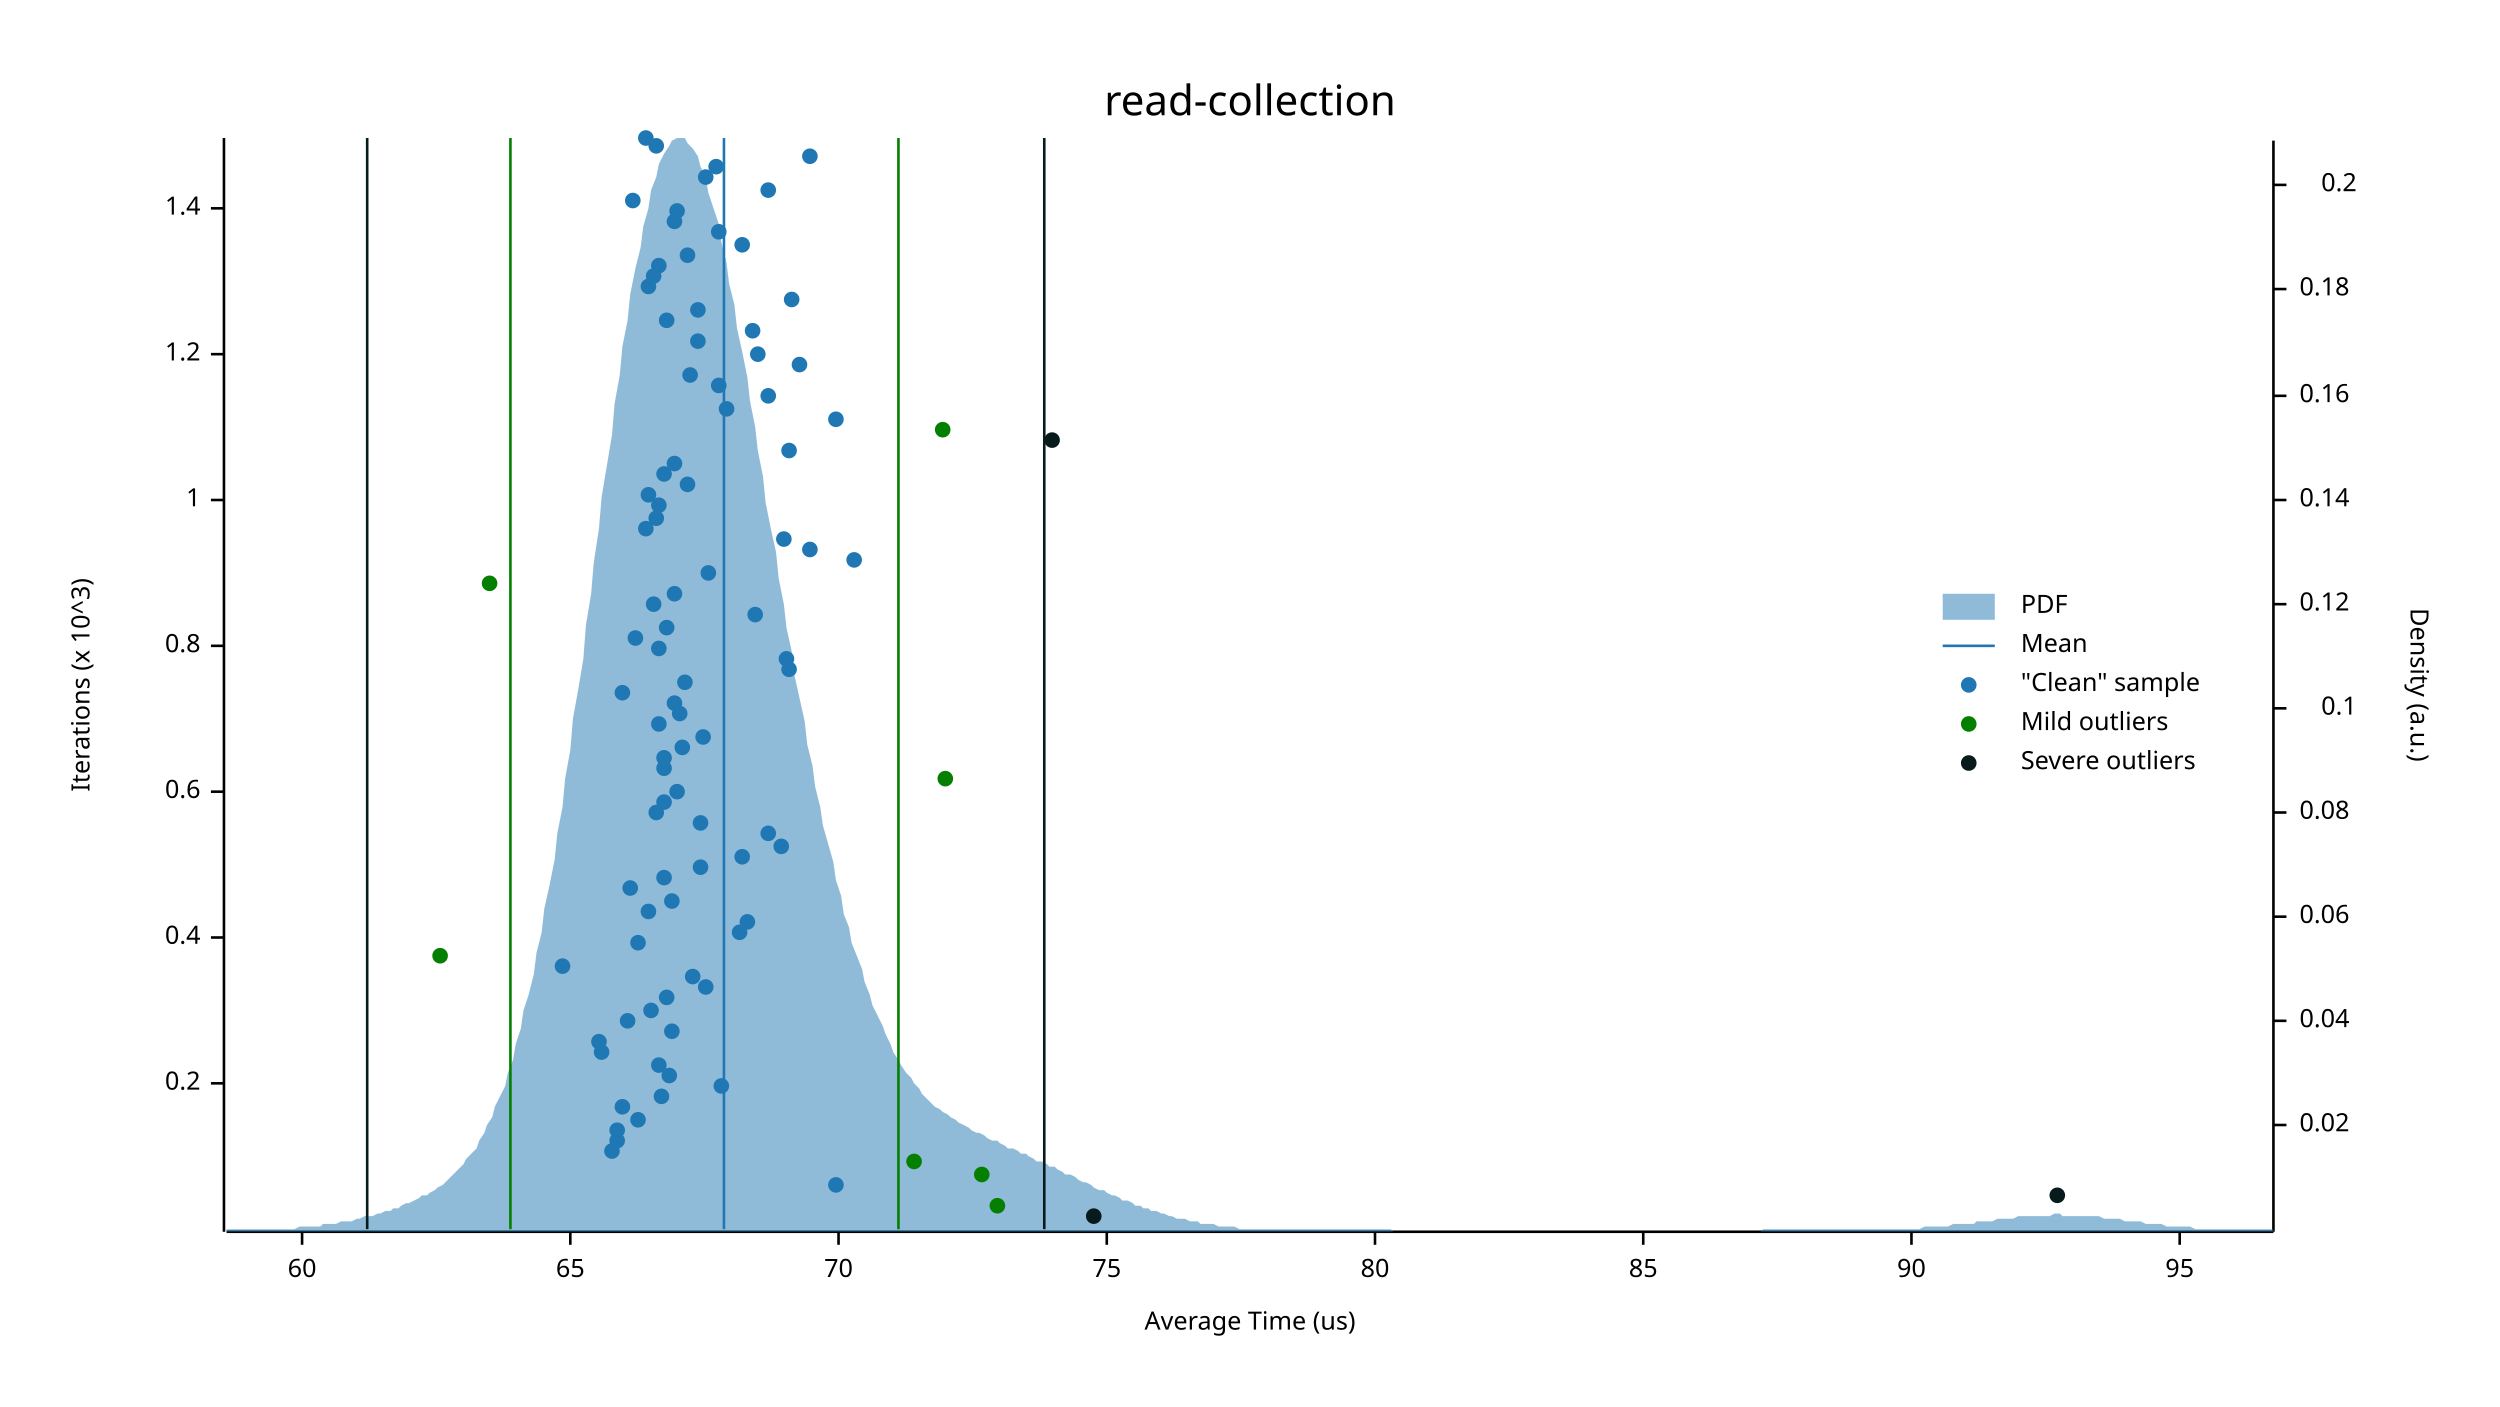
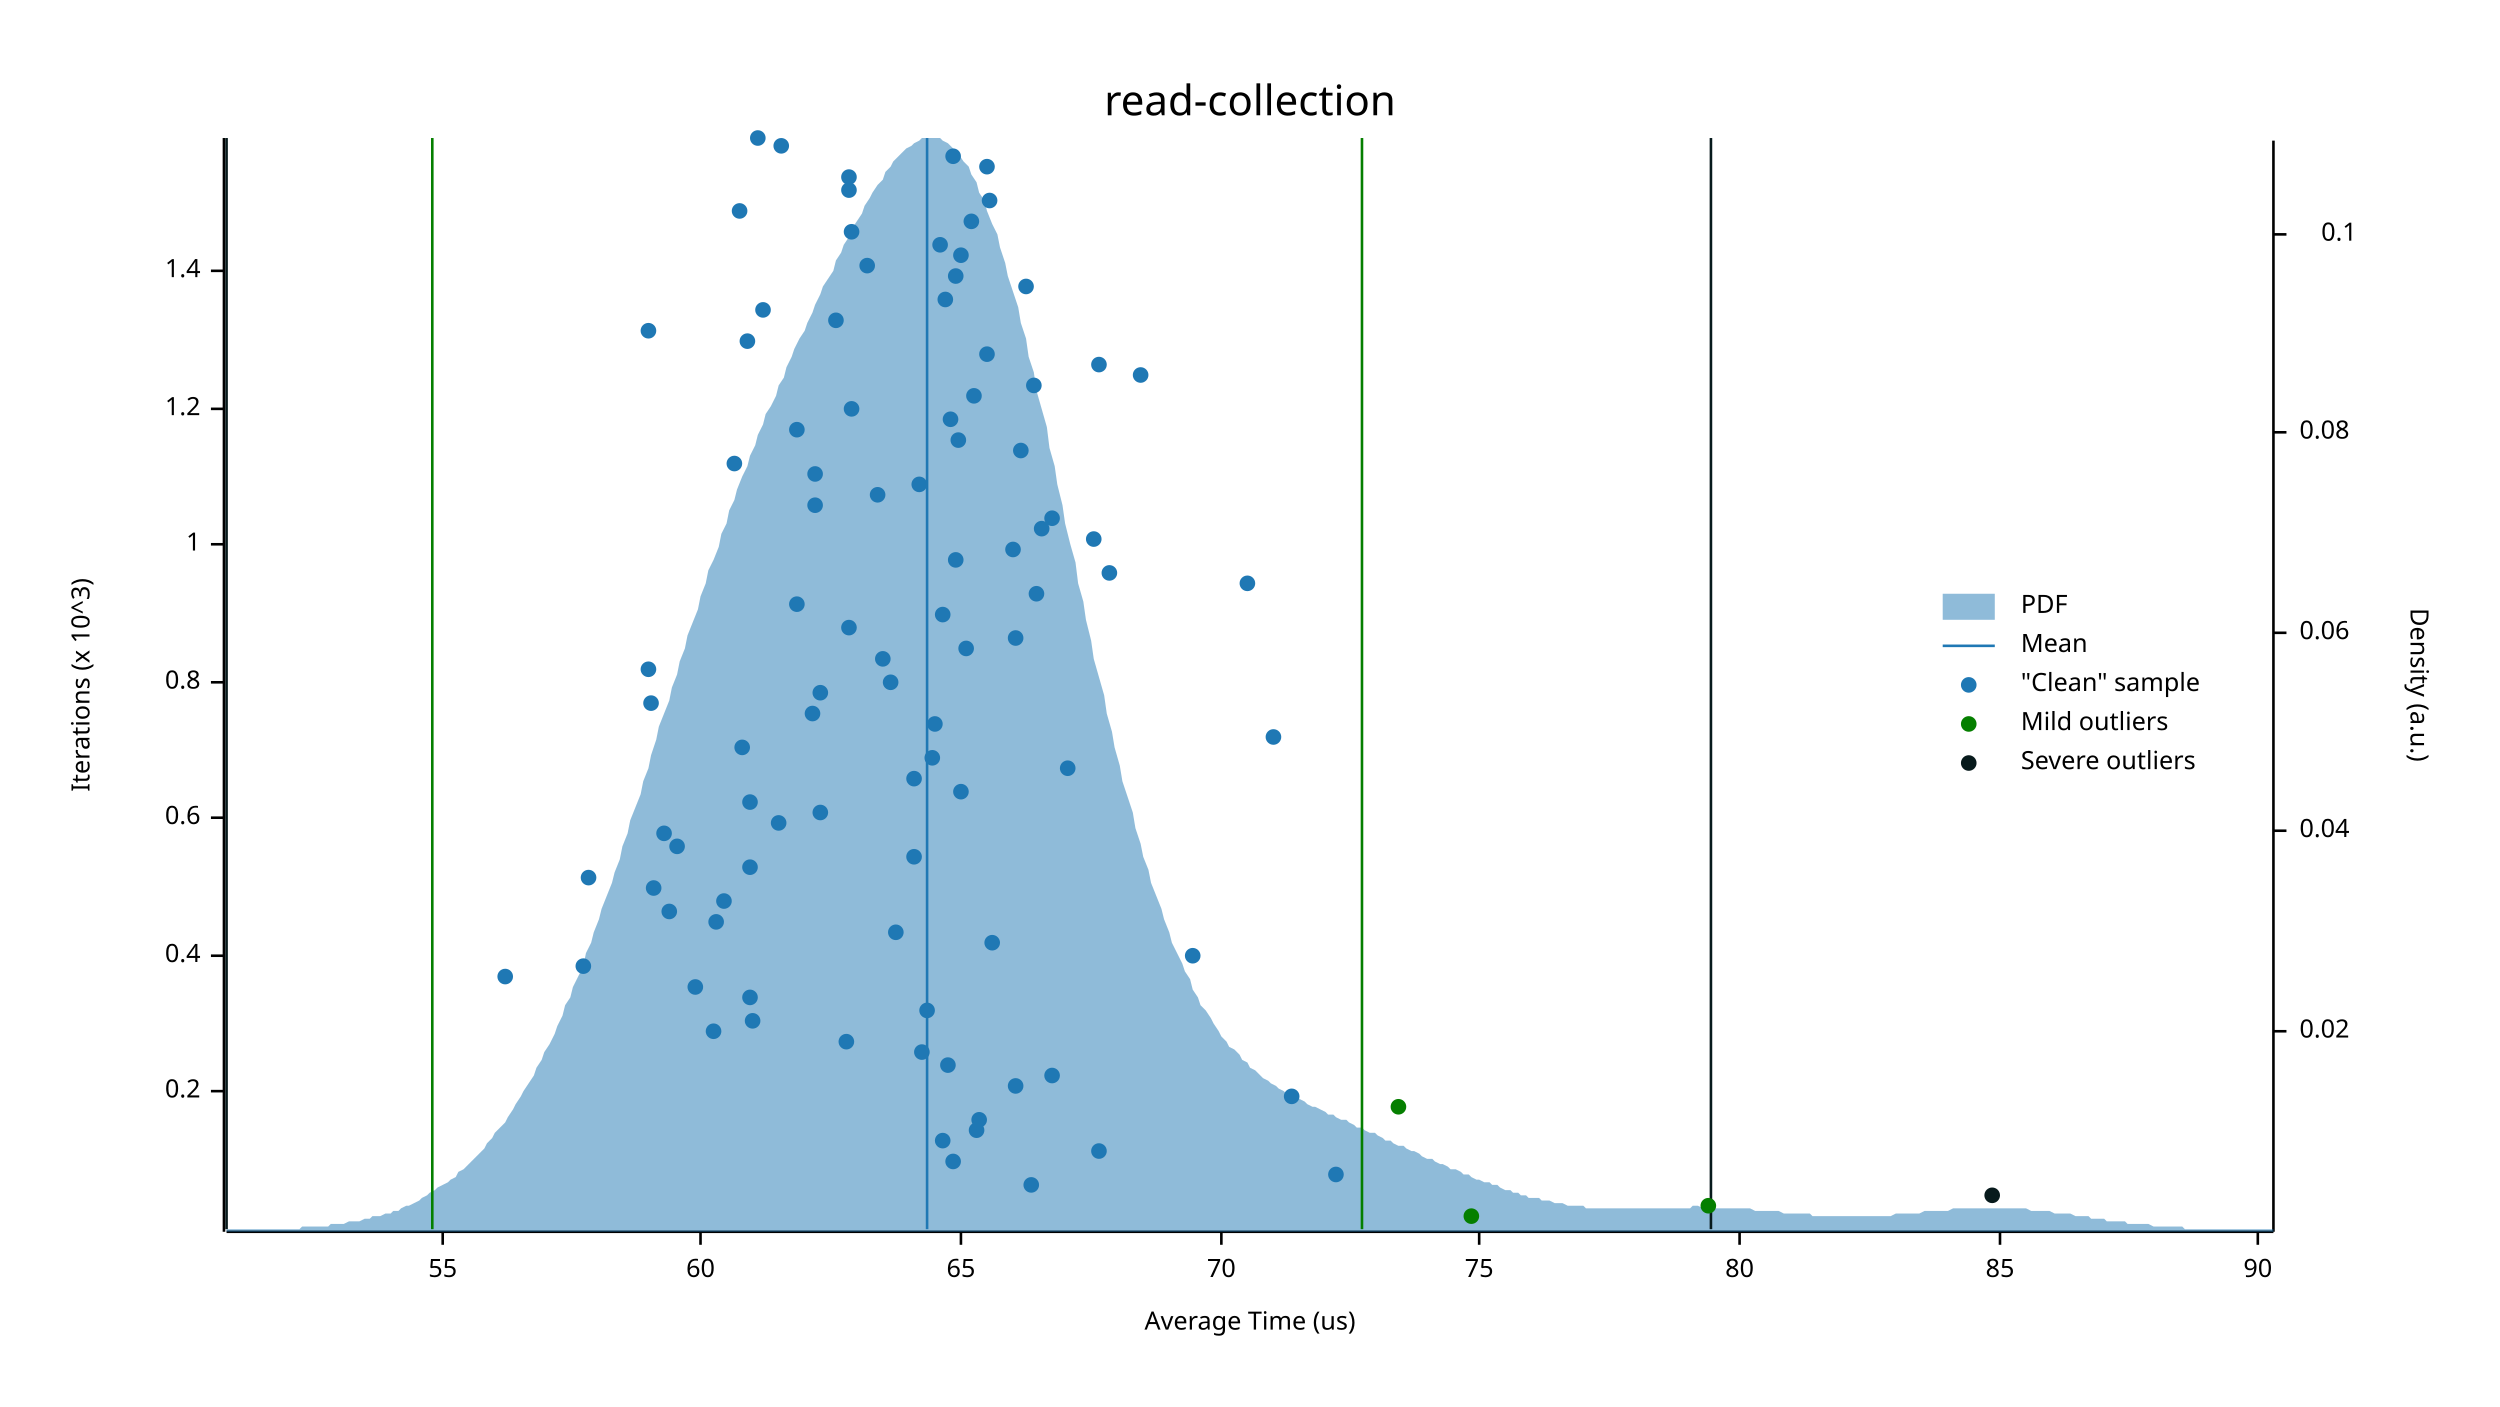
<svg xmlns="http://www.w3.org/2000/svg" width="960" height="540" viewBox="0 0 960 540">
  <text x="480" y="32" dy="0.76em" text-anchor="middle" font-family="sans-serif" font-size="16.129" opacity="1" fill="#000000">
read-collection
</text>
  <text x="27" y="263" dy="0.76em" text-anchor="middle" font-family="sans-serif" font-size="9.677" opacity="1" fill="#000000" transform="rotate(270, 27, 263)">
Iterations (x 10^3)
</text>
  <text x="480" y="513" dy="-0.5ex" text-anchor="middle" font-family="sans-serif" font-size="9.677" opacity="1" fill="#000000">
Average Time (us)
</text>
  <polyline fill="none" opacity="1" stroke="#000000" stroke-width="1" points="86,53 86,473 " />
-   <text x="77" y="416" dy="0.5ex" text-anchor="end" font-family="sans-serif" font-size="9.677" opacity="1" fill="#000000">
+   <text x="77" y="419" dy="0.5ex" text-anchor="end" font-family="sans-serif" font-size="9.677" opacity="1" fill="#000000">
0.2
</text>
-   <polyline fill="none" opacity="1" stroke="#000000" stroke-width="1" points="81,416 86,416 " />
-   <text x="77" y="360" dy="0.5ex" text-anchor="end" font-family="sans-serif" font-size="9.677" opacity="1" fill="#000000">
+   <polyline fill="none" opacity="1" stroke="#000000" stroke-width="1" points="81,419 86,419 " />
+   <text x="77" y="367" dy="0.5ex" text-anchor="end" font-family="sans-serif" font-size="9.677" opacity="1" fill="#000000">
0.4
</text>
-   <polyline fill="none" opacity="1" stroke="#000000" stroke-width="1" points="81,360 86,360 " />
-   <text x="77" y="304" dy="0.5ex" text-anchor="end" font-family="sans-serif" font-size="9.677" opacity="1" fill="#000000">
+   <polyline fill="none" opacity="1" stroke="#000000" stroke-width="1" points="81,367 86,367 " />
+   <text x="77" y="314" dy="0.5ex" text-anchor="end" font-family="sans-serif" font-size="9.677" opacity="1" fill="#000000">
0.6
</text>
-   <polyline fill="none" opacity="1" stroke="#000000" stroke-width="1" points="81,304 86,304 " />
-   <text x="77" y="248" dy="0.5ex" text-anchor="end" font-family="sans-serif" font-size="9.677" opacity="1" fill="#000000">
+   <polyline fill="none" opacity="1" stroke="#000000" stroke-width="1" points="81,314 86,314 " />
+   <text x="77" y="262" dy="0.5ex" text-anchor="end" font-family="sans-serif" font-size="9.677" opacity="1" fill="#000000">
0.8
</text>
-   <polyline fill="none" opacity="1" stroke="#000000" stroke-width="1" points="81,248 86,248 " />
-   <text x="77" y="192" dy="0.5ex" text-anchor="end" font-family="sans-serif" font-size="9.677" opacity="1" fill="#000000">
+   <polyline fill="none" opacity="1" stroke="#000000" stroke-width="1" points="81,262 86,262 " />
+   <text x="77" y="209" dy="0.5ex" text-anchor="end" font-family="sans-serif" font-size="9.677" opacity="1" fill="#000000">
1
</text>
-   <polyline fill="none" opacity="1" stroke="#000000" stroke-width="1" points="81,192 86,192 " />
-   <text x="77" y="136" dy="0.5ex" text-anchor="end" font-family="sans-serif" font-size="9.677" opacity="1" fill="#000000">
+   <polyline fill="none" opacity="1" stroke="#000000" stroke-width="1" points="81,209 86,209 " />
+   <text x="77" y="157" dy="0.5ex" text-anchor="end" font-family="sans-serif" font-size="9.677" opacity="1" fill="#000000">
1.2
</text>
-   <polyline fill="none" opacity="1" stroke="#000000" stroke-width="1" points="81,136 86,136 " />
-   <text x="77" y="80" dy="0.5ex" text-anchor="end" font-family="sans-serif" font-size="9.677" opacity="1" fill="#000000">
+   <polyline fill="none" opacity="1" stroke="#000000" stroke-width="1" points="81,157 86,157 " />
+   <text x="77" y="104" dy="0.5ex" text-anchor="end" font-family="sans-serif" font-size="9.677" opacity="1" fill="#000000">
1.4
</text>
-   <polyline fill="none" opacity="1" stroke="#000000" stroke-width="1" points="81,80 86,80 " />
+   <polyline fill="none" opacity="1" stroke="#000000" stroke-width="1" points="81,104 86,104 " />
  <polyline fill="none" opacity="1" stroke="#000000" stroke-width="1" points="87,473 873,473 " />
-   <text x="116" y="483" dy="0.76em" text-anchor="middle" font-family="sans-serif" font-size="9.677" opacity="1" fill="#000000">
+   <text x="170" y="483" dy="0.76em" text-anchor="middle" font-family="sans-serif" font-size="9.677" opacity="1" fill="#000000">
+ 55
+ </text>
+   <polyline fill="none" opacity="1" stroke="#000000" stroke-width="1" points="170,473 170,478 " />
+   <text x="269" y="483" dy="0.76em" text-anchor="middle" font-family="sans-serif" font-size="9.677" opacity="1" fill="#000000">
60
</text>
-   <polyline fill="none" opacity="1" stroke="#000000" stroke-width="1" points="116,473 116,478 " />
-   <text x="219" y="483" dy="0.76em" text-anchor="middle" font-family="sans-serif" font-size="9.677" opacity="1" fill="#000000">
+   <polyline fill="none" opacity="1" stroke="#000000" stroke-width="1" points="269,473 269,478 " />
+   <text x="369" y="483" dy="0.76em" text-anchor="middle" font-family="sans-serif" font-size="9.677" opacity="1" fill="#000000">
65
</text>
-   <polyline fill="none" opacity="1" stroke="#000000" stroke-width="1" points="219,473 219,478 " />
-   <text x="322" y="483" dy="0.76em" text-anchor="middle" font-family="sans-serif" font-size="9.677" opacity="1" fill="#000000">
+   <polyline fill="none" opacity="1" stroke="#000000" stroke-width="1" points="369,473 369,478 " />
+   <text x="469" y="483" dy="0.76em" text-anchor="middle" font-family="sans-serif" font-size="9.677" opacity="1" fill="#000000">
70
</text>
-   <polyline fill="none" opacity="1" stroke="#000000" stroke-width="1" points="322,473 322,478 " />
-   <text x="425" y="483" dy="0.76em" text-anchor="middle" font-family="sans-serif" font-size="9.677" opacity="1" fill="#000000">
+   <polyline fill="none" opacity="1" stroke="#000000" stroke-width="1" points="469,473 469,478 " />
+   <text x="568" y="483" dy="0.76em" text-anchor="middle" font-family="sans-serif" font-size="9.677" opacity="1" fill="#000000">
75
</text>
-   <polyline fill="none" opacity="1" stroke="#000000" stroke-width="1" points="425,473 425,478 " />
-   <text x="528" y="483" dy="0.76em" text-anchor="middle" font-family="sans-serif" font-size="9.677" opacity="1" fill="#000000">
+   <polyline fill="none" opacity="1" stroke="#000000" stroke-width="1" points="568,473 568,478 " />
+   <text x="668" y="483" dy="0.76em" text-anchor="middle" font-family="sans-serif" font-size="9.677" opacity="1" fill="#000000">
80
</text>
-   <polyline fill="none" opacity="1" stroke="#000000" stroke-width="1" points="528,473 528,478 " />
-   <text x="631" y="483" dy="0.76em" text-anchor="middle" font-family="sans-serif" font-size="9.677" opacity="1" fill="#000000">
+   <polyline fill="none" opacity="1" stroke="#000000" stroke-width="1" points="668,473 668,478 " />
+   <text x="768" y="483" dy="0.76em" text-anchor="middle" font-family="sans-serif" font-size="9.677" opacity="1" fill="#000000">
85
</text>
-   <polyline fill="none" opacity="1" stroke="#000000" stroke-width="1" points="631,473 631,478 " />
-   <text x="734" y="483" dy="0.76em" text-anchor="middle" font-family="sans-serif" font-size="9.677" opacity="1" fill="#000000">
+   <polyline fill="none" opacity="1" stroke="#000000" stroke-width="1" points="768,473 768,478 " />
+   <text x="867" y="483" dy="0.76em" text-anchor="middle" font-family="sans-serif" font-size="9.677" opacity="1" fill="#000000">
90
</text>
-   <polyline fill="none" opacity="1" stroke="#000000" stroke-width="1" points="734,473 734,478 " />
-   <text x="837" y="483" dy="0.76em" text-anchor="middle" font-family="sans-serif" font-size="9.677" opacity="1" fill="#000000">
- 95
- </text>
-   <polyline fill="none" opacity="1" stroke="#000000" stroke-width="1" points="837,473 837,478 " />
+   <polyline fill="none" opacity="1" stroke="#000000" stroke-width="1" points="867,473 867,478 " />
  <text x="933" y="263" dy="0.76em" text-anchor="middle" font-family="sans-serif" font-size="9.677" opacity="1" fill="#000000" transform="rotate(90, 933, 263)">
Density (a.u.)
</text>
  <polyline fill="none" opacity="1" stroke="#000000" stroke-width="1" points="873,54 873,473 " />
-   <text x="883" y="432" dy="0.5ex" text-anchor="start" font-family="sans-serif" font-size="9.677" opacity="1" fill="#000000">
+   <text x="883" y="396" dy="0.5ex" text-anchor="start" font-family="sans-serif" font-size="9.677" opacity="1" fill="#000000">
0.02
</text>
-   <polyline fill="none" opacity="1" stroke="#000000" stroke-width="1" points="873,432 878,432 " />
-   <text x="883" y="392" dy="0.5ex" text-anchor="start" font-family="sans-serif" font-size="9.677" opacity="1" fill="#000000">
+   <polyline fill="none" opacity="1" stroke="#000000" stroke-width="1" points="873,396 878,396 " />
+   <text x="883" y="319" dy="0.5ex" text-anchor="start" font-family="sans-serif" font-size="9.677" opacity="1" fill="#000000">
0.04
</text>
-   <polyline fill="none" opacity="1" stroke="#000000" stroke-width="1" points="873,392 878,392 " />
-   <text x="883" y="352" dy="0.5ex" text-anchor="start" font-family="sans-serif" font-size="9.677" opacity="1" fill="#000000">
+   <polyline fill="none" opacity="1" stroke="#000000" stroke-width="1" points="873,319 878,319 " />
+   <text x="883" y="243" dy="0.5ex" text-anchor="start" font-family="sans-serif" font-size="9.677" opacity="1" fill="#000000">
0.06
</text>
-   <polyline fill="none" opacity="1" stroke="#000000" stroke-width="1" points="873,352 878,352 " />
-   <text x="883" y="312" dy="0.5ex" text-anchor="start" font-family="sans-serif" font-size="9.677" opacity="1" fill="#000000">
+   <polyline fill="none" opacity="1" stroke="#000000" stroke-width="1" points="873,243 878,243 " />
+   <text x="883" y="166" dy="0.5ex" text-anchor="start" font-family="sans-serif" font-size="9.677" opacity="1" fill="#000000">
0.08
</text>
-   <polyline fill="none" opacity="1" stroke="#000000" stroke-width="1" points="873,312 878,312 " />
-   <text x="905" y="272" dy="0.5ex" text-anchor="end" font-family="sans-serif" font-size="9.677" opacity="1" fill="#000000">
+   <polyline fill="none" opacity="1" stroke="#000000" stroke-width="1" points="873,166 878,166 " />
+   <text x="905" y="90" dy="0.5ex" text-anchor="end" font-family="sans-serif" font-size="9.677" opacity="1" fill="#000000">
0.1
</text>
-   <polyline fill="none" opacity="1" stroke="#000000" stroke-width="1" points="873,272 878,272 " />
-   <text x="883" y="232" dy="0.5ex" text-anchor="start" font-family="sans-serif" font-size="9.677" opacity="1" fill="#000000">
- 0.12
- </text>
-   <polyline fill="none" opacity="1" stroke="#000000" stroke-width="1" points="873,232 878,232 " />
-   <text x="883" y="192" dy="0.5ex" text-anchor="start" font-family="sans-serif" font-size="9.677" opacity="1" fill="#000000">
- 0.14
- </text>
-   <polyline fill="none" opacity="1" stroke="#000000" stroke-width="1" points="873,192 878,192 " />
-   <text x="883" y="152" dy="0.5ex" text-anchor="start" font-family="sans-serif" font-size="9.677" opacity="1" fill="#000000">
- 0.16
- </text>
-   <polyline fill="none" opacity="1" stroke="#000000" stroke-width="1" points="873,152 878,152 " />
-   <text x="883" y="111" dy="0.5ex" text-anchor="start" font-family="sans-serif" font-size="9.677" opacity="1" fill="#000000">
- 0.18
- </text>
-   <polyline fill="none" opacity="1" stroke="#000000" stroke-width="1" points="873,111 878,111 " />
-   <text x="905" y="71" dy="0.5ex" text-anchor="end" font-family="sans-serif" font-size="9.677" opacity="1" fill="#000000">
- 0.2
- </text>
-   <polyline fill="none" opacity="1" stroke="#000000" stroke-width="1" points="873,71 878,71 " />
-   <polygon opacity="0.5" fill="#1F78B4" points="87,472 88,472 90,472 91,472 93,472 94,472 96,472 98,472 99,472 101,472 102,472 104,472 105,472 107,472 109,472 110,472 112,472 113,472 115,471 116,471 118,471 120,471 121,471 123,471 124,470 126,470 127,470 129,470 131,469 132,469 134,469 135,469 137,468 138,468 140,467 142,467 143,467 145,466 146,466 148,465 150,465 151,464 153,464 154,463 156,462 157,462 159,461 161,460 162,459 164,459 165,458 167,457 168,456 170,455 172,453 173,452 175,450 176,449 178,447 179,445 181,443 183,441 184,438 186,435 187,432 189,429 190,425 192,421 194,417 195,412 197,407 198,401 200,395 201,388 203,382 205,374 206,366 208,358 209,349 211,340 213,330 214,320 216,310 217,299 219,288 220,276 222,265 224,253 225,240 227,228 228,216 230,203 231,191 233,179 235,167 236,155 238,144 239,133 241,123 242,113 244,103 246,95 247,87 249,80 250,73 252,68 253,63 255,59 257,56 258,54 260,53 261,53 263,53 264,55 266,57 268,60 269,64 271,68 272,74 274,80 276,86 277,93 279,101 280,109 282,117 283,126 285,135 287,145 288,154 290,164 291,173 293,183 294,193 296,203 298,212 299,222 301,232 302,241 304,250 305,259 307,268 309,277 310,286 312,294 313,302 315,310 316,317 318,324 320,331 321,338 323,344 324,351 326,356 327,362 329,367 331,372 332,377 334,382 335,386 337,390 339,394 340,397 342,401 343,404 345,407 346,409 348,412 350,414 351,416 353,418 354,420 356,422 357,423 359,425 361,426 362,427 364,428 365,429 367,430 368,431 370,432 372,433 373,434 375,435 376,435 378,436 379,437 381,438 383,438 384,439 386,440 387,441 389,441 391,442 392,443 394,443 395,444 397,445 398,446 400,446 402,447 403,448 405,448 406,449 408,450 409,451 411,451 413,452 414,453 416,454 417,454 419,455 420,456 422,457 424,457 425,458 427,459 428,459 430,460 431,461 433,461 435,462 436,463 438,463 439,464 441,464 442,465 444,465 446,466 447,466 449,467 450,467 452,468 454,468 455,468 457,469 458,469 460,469 461,470 463,470 465,470 466,470 468,471 469,471 471,471 472,471 474,471 476,472 477,472 479,472 480,472 482,472 483,472 485,472 487,472 488,472 490,472 491,472 493,472 494,472 496,472 498,472 499,472 501,472 502,472 504,472 505,472 507,472 509,472 510,472 512,472 513,472 515,472 517,472 518,472 520,472 521,472 523,472 524,472 526,472 528,472 529,472 531,472 532,472 534,472 535,473 537,473 539,473 540,473 542,473 543,473 545,473 546,473 548,473 550,473 551,473 553,473 554,473 556,473 557,473 559,473 561,473 562,473 564,473 565,473 567,473 568,473 570,473 572,473 573,473 575,473 576,473 578,473 580,473 581,473 583,473 584,473 586,473 587,473 589,473 591,473 592,473 594,473 595,473 597,473 598,473 600,473 602,473 603,473 605,473 606,473 608,473 609,473 611,473 613,473 614,473 616,473 617,473 619,473 620,473 622,473 624,473 625,473 627,473 628,473 630,473 632,473 633,473 635,473 636,473 638,473 639,473 641,473 643,473 644,473 646,473 647,473 649,473 650,473 652,473 654,473 655,473 657,473 658,473 660,473 661,473 663,473 665,473 666,473 668,473 669,473 671,473 672,473 674,473 676,473 677,472 679,472 680,472 682,472 683,472 685,472 687,472 688,472 690,472 691,472 693,472 695,472 696,472 698,472 699,472 701,472 702,472 704,472 706,472 707,472 709,472 710,472 712,472 713,472 715,472 717,472 718,472 720,472 721,472 723,472 724,472 726,472 728,472 729,472 731,472 732,472 734,472 735,472 737,472 739,471 740,471 742,471 743,471 745,471 746,471 748,471 750,470 751,470 753,470 754,470 756,470 758,470 759,469 761,469 762,469 764,469 765,469 767,468 769,468 770,468 772,468 773,468 775,467 776,467 778,467 780,467 781,467 783,467 784,467 786,467 787,467 789,466 791,466 792,467 794,467 795,467 797,467 798,467 800,467 802,467 803,467 805,467 806,467 808,468 809,468 811,468 813,468 814,468 816,469 817,469 819,469 821,469 822,469 824,470 825,470 827,470 828,470 830,470 832,471 833,471 835,471 836,471 838,471 839,471 841,471 843,472 844,472 846,472 847,472 849,472 850,472 852,472 854,472 855,472 857,472 858,472 860,472 861,472 863,472 865,472 866,472 868,472 869,472 871,472 873,472 873,473 87,473 " />
-   <polyline fill="none" opacity="1" stroke="#1F78B4" stroke-width="1" points="278,472 278,53 " />
-   <polyline fill="none" opacity="1" stroke="#057F00" stroke-width="1" points="196,472 196,53 " />
-   <polyline fill="none" opacity="1" stroke="#057F00" stroke-width="1" points="345,472 345,53 " />
-   <polyline fill="none" opacity="1" stroke="#071A1C" stroke-width="1" points="141,472 141,53 " />
-   <polyline fill="none" opacity="1" stroke="#071A1C" stroke-width="1" points="401,472 401,53 " />
-   <circle cx="321" cy="455" r="3" opacity="1" fill="#1F78B4" stroke="none" stroke-width="1" />
-   <circle cx="235" cy="442" r="3" opacity="1" fill="#1F78B4" stroke="none" stroke-width="1" />
-   <circle cx="237" cy="438" r="3" opacity="1" fill="#1F78B4" stroke="none" stroke-width="1" />
-   <circle cx="237" cy="434" r="3" opacity="1" fill="#1F78B4" stroke="none" stroke-width="1" />
-   <circle cx="245" cy="430" r="3" opacity="1" fill="#1F78B4" stroke="none" stroke-width="1" />
-   <circle cx="239" cy="425" r="3" opacity="1" fill="#1F78B4" stroke="none" stroke-width="1" />
-   <circle cx="254" cy="421" r="3" opacity="1" fill="#1F78B4" stroke="none" stroke-width="1" />
-   <circle cx="277" cy="417" r="3" opacity="1" fill="#1F78B4" stroke="none" stroke-width="1" />
-   <circle cx="257" cy="413" r="3" opacity="1" fill="#1F78B4" stroke="none" stroke-width="1" />
-   <circle cx="253" cy="409" r="3" opacity="1" fill="#1F78B4" stroke="none" stroke-width="1" />
-   <circle cx="231" cy="404" r="3" opacity="1" fill="#1F78B4" stroke="none" stroke-width="1" />
-   <circle cx="230" cy="400" r="3" opacity="1" fill="#1F78B4" stroke="none" stroke-width="1" />
-   <circle cx="258" cy="396" r="3" opacity="1" fill="#1F78B4" stroke="none" stroke-width="1" />
-   <circle cx="241" cy="392" r="3" opacity="1" fill="#1F78B4" stroke="none" stroke-width="1" />
-   <circle cx="250" cy="388" r="3" opacity="1" fill="#1F78B4" stroke="none" stroke-width="1" />
-   <circle cx="256" cy="383" r="3" opacity="1" fill="#1F78B4" stroke="none" stroke-width="1" />
-   <circle cx="271" cy="379" r="3" opacity="1" fill="#1F78B4" stroke="none" stroke-width="1" />
-   <circle cx="266" cy="375" r="3" opacity="1" fill="#1F78B4" stroke="none" stroke-width="1" />
-   <circle cx="216" cy="371" r="3" opacity="1" fill="#1F78B4" stroke="none" stroke-width="1" />
-   <circle cx="245" cy="362" r="3" opacity="1" fill="#1F78B4" stroke="none" stroke-width="1" />
-   <circle cx="284" cy="358" r="3" opacity="1" fill="#1F78B4" stroke="none" stroke-width="1" />
-   <circle cx="287" cy="354" r="3" opacity="1" fill="#1F78B4" stroke="none" stroke-width="1" />
-   <circle cx="249" cy="350" r="3" opacity="1" fill="#1F78B4" stroke="none" stroke-width="1" />
-   <circle cx="258" cy="346" r="3" opacity="1" fill="#1F78B4" stroke="none" stroke-width="1" />
-   <circle cx="242" cy="341" r="3" opacity="1" fill="#1F78B4" stroke="none" stroke-width="1" />
-   <circle cx="255" cy="337" r="3" opacity="1" fill="#1F78B4" stroke="none" stroke-width="1" />
-   <circle cx="269" cy="333" r="3" opacity="1" fill="#1F78B4" stroke="none" stroke-width="1" />
-   <circle cx="285" cy="329" r="3" opacity="1" fill="#1F78B4" stroke="none" stroke-width="1" />
-   <circle cx="300" cy="325" r="3" opacity="1" fill="#1F78B4" stroke="none" stroke-width="1" />
-   <circle cx="295" cy="320" r="3" opacity="1" fill="#1F78B4" stroke="none" stroke-width="1" />
-   <circle cx="269" cy="316" r="3" opacity="1" fill="#1F78B4" stroke="none" stroke-width="1" />
-   <circle cx="252" cy="312" r="3" opacity="1" fill="#1F78B4" stroke="none" stroke-width="1" />
-   <circle cx="255" cy="308" r="3" opacity="1" fill="#1F78B4" stroke="none" stroke-width="1" />
-   <circle cx="260" cy="304" r="3" opacity="1" fill="#1F78B4" stroke="none" stroke-width="1" />
-   <circle cx="255" cy="295" r="3" opacity="1" fill="#1F78B4" stroke="none" stroke-width="1" />
-   <circle cx="255" cy="291" r="3" opacity="1" fill="#1F78B4" stroke="none" stroke-width="1" />
-   <circle cx="262" cy="287" r="3" opacity="1" fill="#1F78B4" stroke="none" stroke-width="1" />
-   <circle cx="270" cy="283" r="3" opacity="1" fill="#1F78B4" stroke="none" stroke-width="1" />
-   <circle cx="253" cy="278" r="3" opacity="1" fill="#1F78B4" stroke="none" stroke-width="1" />
-   <circle cx="261" cy="274" r="3" opacity="1" fill="#1F78B4" stroke="none" stroke-width="1" />
-   <circle cx="259" cy="270" r="3" opacity="1" fill="#1F78B4" stroke="none" stroke-width="1" />
-   <circle cx="239" cy="266" r="3" opacity="1" fill="#1F78B4" stroke="none" stroke-width="1" />
-   <circle cx="263" cy="262" r="3" opacity="1" fill="#1F78B4" stroke="none" stroke-width="1" />
-   <circle cx="303" cy="257" r="3" opacity="1" fill="#1F78B4" stroke="none" stroke-width="1" />
-   <circle cx="302" cy="253" r="3" opacity="1" fill="#1F78B4" stroke="none" stroke-width="1" />
-   <circle cx="253" cy="249" r="3" opacity="1" fill="#1F78B4" stroke="none" stroke-width="1" />
-   <circle cx="244" cy="245" r="3" opacity="1" fill="#1F78B4" stroke="none" stroke-width="1" />
-   <circle cx="256" cy="241" r="3" opacity="1" fill="#1F78B4" stroke="none" stroke-width="1" />
-   <circle cx="290" cy="236" r="3" opacity="1" fill="#1F78B4" stroke="none" stroke-width="1" />
-   <circle cx="251" cy="232" r="3" opacity="1" fill="#1F78B4" stroke="none" stroke-width="1" />
-   <circle cx="259" cy="228" r="3" opacity="1" fill="#1F78B4" stroke="none" stroke-width="1" />
-   <circle cx="272" cy="220" r="3" opacity="1" fill="#1F78B4" stroke="none" stroke-width="1" />
-   <circle cx="328" cy="215" r="3" opacity="1" fill="#1F78B4" stroke="none" stroke-width="1" />
-   <circle cx="311" cy="211" r="3" opacity="1" fill="#1F78B4" stroke="none" stroke-width="1" />
-   <circle cx="301" cy="207" r="3" opacity="1" fill="#1F78B4" stroke="none" stroke-width="1" />
-   <circle cx="248" cy="203" r="3" opacity="1" fill="#1F78B4" stroke="none" stroke-width="1" />
-   <circle cx="252" cy="199" r="3" opacity="1" fill="#1F78B4" stroke="none" stroke-width="1" />
-   <circle cx="253" cy="194" r="3" opacity="1" fill="#1F78B4" stroke="none" stroke-width="1" />
-   <circle cx="249" cy="190" r="3" opacity="1" fill="#1F78B4" stroke="none" stroke-width="1" />
-   <circle cx="264" cy="186" r="3" opacity="1" fill="#1F78B4" stroke="none" stroke-width="1" />
-   <circle cx="255" cy="182" r="3" opacity="1" fill="#1F78B4" stroke="none" stroke-width="1" />
-   <circle cx="259" cy="178" r="3" opacity="1" fill="#1F78B4" stroke="none" stroke-width="1" />
-   <circle cx="303" cy="173" r="3" opacity="1" fill="#1F78B4" stroke="none" stroke-width="1" />
-   <circle cx="321" cy="161" r="3" opacity="1" fill="#1F78B4" stroke="none" stroke-width="1" />
-   <circle cx="279" cy="157" r="3" opacity="1" fill="#1F78B4" stroke="none" stroke-width="1" />
-   <circle cx="295" cy="152" r="3" opacity="1" fill="#1F78B4" stroke="none" stroke-width="1" />
-   <circle cx="276" cy="148" r="3" opacity="1" fill="#1F78B4" stroke="none" stroke-width="1" />
-   <circle cx="265" cy="144" r="3" opacity="1" fill="#1F78B4" stroke="none" stroke-width="1" />
-   <circle cx="307" cy="140" r="3" opacity="1" fill="#1F78B4" stroke="none" stroke-width="1" />
-   <circle cx="291" cy="136" r="3" opacity="1" fill="#1F78B4" stroke="none" stroke-width="1" />
-   <circle cx="268" cy="131" r="3" opacity="1" fill="#1F78B4" stroke="none" stroke-width="1" />
-   <circle cx="289" cy="127" r="3" opacity="1" fill="#1F78B4" stroke="none" stroke-width="1" />
-   <circle cx="256" cy="123" r="3" opacity="1" fill="#1F78B4" stroke="none" stroke-width="1" />
-   <circle cx="268" cy="119" r="3" opacity="1" fill="#1F78B4" stroke="none" stroke-width="1" />
-   <circle cx="304" cy="115" r="3" opacity="1" fill="#1F78B4" stroke="none" stroke-width="1" />
-   <circle cx="249" cy="110" r="3" opacity="1" fill="#1F78B4" stroke="none" stroke-width="1" />
-   <circle cx="251" cy="106" r="3" opacity="1" fill="#1F78B4" stroke="none" stroke-width="1" />
-   <circle cx="253" cy="102" r="3" opacity="1" fill="#1F78B4" stroke="none" stroke-width="1" />
-   <circle cx="264" cy="98" r="3" opacity="1" fill="#1F78B4" stroke="none" stroke-width="1" />
-   <circle cx="285" cy="94" r="3" opacity="1" fill="#1F78B4" stroke="none" stroke-width="1" />
-   <circle cx="276" cy="89" r="3" opacity="1" fill="#1F78B4" stroke="none" stroke-width="1" />
-   <circle cx="259" cy="85" r="3" opacity="1" fill="#1F78B4" stroke="none" stroke-width="1" />
-   <circle cx="260" cy="81" r="3" opacity="1" fill="#1F78B4" stroke="none" stroke-width="1" />
-   <circle cx="243" cy="77" r="3" opacity="1" fill="#1F78B4" stroke="none" stroke-width="1" />
-   <circle cx="295" cy="73" r="3" opacity="1" fill="#1F78B4" stroke="none" stroke-width="1" />
-   <circle cx="271" cy="68" r="3" opacity="1" fill="#1F78B4" stroke="none" stroke-width="1" />
-   <circle cx="275" cy="64" r="3" opacity="1" fill="#1F78B4" stroke="none" stroke-width="1" />
-   <circle cx="311" cy="60" r="3" opacity="1" fill="#1F78B4" stroke="none" stroke-width="1" />
-   <circle cx="252" cy="56" r="3" opacity="1" fill="#1F78B4" stroke="none" stroke-width="1" />
-   <circle cx="248" cy="53" r="3" opacity="1" fill="#1F78B4" stroke="none" stroke-width="1" />
-   <circle cx="383" cy="463" r="3" opacity="1" fill="#057F00" stroke="none" stroke-width="1" />
-   <circle cx="377" cy="451" r="3" opacity="1" fill="#057F00" stroke="none" stroke-width="1" />
-   <circle cx="351" cy="446" r="3" opacity="1" fill="#057F00" stroke="none" stroke-width="1" />
-   <circle cx="169" cy="367" r="3" opacity="1" fill="#057F00" stroke="none" stroke-width="1" />
-   <circle cx="363" cy="299" r="3" opacity="1" fill="#057F00" stroke="none" stroke-width="1" />
-   <circle cx="188" cy="224" r="3" opacity="1" fill="#057F00" stroke="none" stroke-width="1" />
-   <circle cx="362" cy="165" r="3" opacity="1" fill="#057F00" stroke="none" stroke-width="1" />
-   <circle cx="420" cy="467" r="3" opacity="1" fill="#071A1C" stroke="none" stroke-width="1" />
-   <circle cx="790" cy="459" r="3" opacity="1" fill="#071A1C" stroke="none" stroke-width="1" />
-   <circle cx="404" cy="169" r="3" opacity="1" fill="#071A1C" stroke="none" stroke-width="1" />
+   <polyline fill="none" opacity="1" stroke="#000000" stroke-width="1" points="873,90 878,90 " />
+   <polygon opacity="0.5" fill="#1F78B4" points="87,472 88,472 90,472 91,472 93,472 94,472 96,472 98,472 99,472 101,472 102,472 104,472 105,472 107,472 109,472 110,472 112,472 113,472 115,472 116,471 118,471 120,471 121,471 123,471 124,471 126,471 127,470 129,470 131,470 132,470 134,469 135,469 137,469 138,469 140,468 142,468 143,467 145,467 146,467 148,466 150,466 151,465 153,465 154,464 156,463 157,463 159,462 161,461 162,460 164,459 165,458 167,457 168,456 170,455 172,454 173,453 175,452 176,450 178,449 179,448 181,446 183,444 184,443 186,441 187,439 189,437 190,435 192,433 194,431 195,429 197,426 198,424 200,421 201,419 203,416 205,413 206,410 208,407 209,404 211,401 213,397 214,394 216,390 217,386 219,383 220,379 222,375 224,371 225,366 227,362 228,358 230,353 231,349 233,344 235,339 236,335 238,330 239,325 241,320 242,315 244,310 246,305 247,300 249,295 250,290 252,284 253,279 255,274 257,269 258,264 260,259 261,254 263,249 264,244 266,239 268,234 269,229 271,224 272,219 274,215 276,210 277,205 279,201 280,196 282,192 283,188 285,183 287,179 288,175 290,171 291,167 293,163 294,159 296,156 298,152 299,148 301,145 302,141 304,137 305,134 307,130 309,127 310,124 312,120 313,117 315,113 316,110 318,107 320,104 321,100 323,97 324,94 326,91 327,88 329,85 331,82 332,79 334,76 335,74 337,71 339,69 340,66 342,64 343,62 345,60 346,59 348,57 350,56 351,55 353,54 354,53 356,53 357,53 359,53 361,53 362,54 364,55 365,56 367,58 368,59 370,62 372,64 373,67 375,70 376,74 378,77 379,81 381,86 383,90 384,95 386,101 387,106 389,112 391,118 392,124 394,130 395,137 397,143 398,150 400,157 402,164 403,172 405,179 406,186 408,194 409,201 411,209 413,216 414,224 416,231 417,238 419,246 420,253 422,260 424,267 425,274 427,281 428,287 430,294 431,300 433,306 435,312 436,318 438,324 439,329 441,334 442,339 444,344 446,349 447,353 449,358 450,362 452,366 454,370 455,373 457,376 458,380 460,383 461,386 463,388 465,391 466,393 468,396 469,398 471,400 472,402 474,403 476,405 477,407 479,408 480,410 482,411 483,412 485,414 487,415 488,416 490,417 491,418 493,419 494,420 496,420 498,421 499,422 501,423 502,424 504,425 505,425 507,426 509,427 510,428 512,428 513,429 515,430 517,430 518,431 520,432 521,433 523,433 524,434 526,435 528,435 529,436 531,437 532,438 534,438 535,439 537,440 539,440 540,441 542,442 543,442 545,443 546,444 548,445 550,445 551,446 553,447 554,447 556,448 557,449 559,449 561,450 562,451 564,451 565,452 567,453 568,453 570,454 572,454 573,455 575,455 576,456 578,457 580,457 581,458 583,458 584,459 586,459 587,460 589,460 591,460 592,461 594,461 595,461 597,462 598,462 600,462 602,463 603,463 605,463 606,463 608,463 609,464 611,464 613,464 614,464 616,464 617,464 619,464 620,464 622,464 624,464 625,464 627,464 628,464 630,464 632,464 633,464 635,464 636,464 638,464 639,464 641,464 643,464 644,464 646,464 647,464 649,464 650,463 652,463 654,464 655,464 657,464 658,464 660,464 661,464 663,464 665,464 666,464 668,464 669,464 671,464 672,464 674,465 676,465 677,465 679,465 680,465 682,465 683,465 685,466 687,466 688,466 690,466 691,466 693,466 695,466 696,467 698,467 699,467 701,467 702,467 704,467 706,467 707,467 709,467 710,467 712,467 713,467 715,467 717,467 718,467 720,467 721,467 723,467 724,467 726,467 728,466 729,466 731,466 732,466 734,466 735,466 737,466 739,465 740,465 742,465 743,465 745,465 746,465 748,465 750,464 751,464 753,464 754,464 756,464 758,464 759,464 761,464 762,464 764,464 765,464 767,464 769,464 770,464 772,464 773,464 775,464 776,464 778,464 780,465 781,465 783,465 784,465 786,465 787,465 789,466 791,466 792,466 794,466 795,466 797,467 798,467 800,467 802,467 803,468 805,468 806,468 808,468 809,469 811,469 813,469 814,469 816,469 817,470 819,470 821,470 822,470 824,470 825,470 827,471 828,471 830,471 832,471 833,471 835,471 836,471 838,471 839,472 841,472 843,472 844,472 846,472 847,472 849,472 850,472 852,472 854,472 855,472 857,472 858,472 860,472 861,472 863,472 865,472 866,472 868,472 869,472 871,472 873,472 873,473 87,473 " />
+   <polyline fill="none" opacity="1" stroke="#1F78B4" stroke-width="1" points="356,472 356,53 " />
+   <polyline fill="none" opacity="1" stroke="#057F00" stroke-width="1" points="166,472 166,53 " />
+   <polyline fill="none" opacity="1" stroke="#057F00" stroke-width="1" points="523,472 523,53 " />
+   <polyline fill="none" opacity="1" stroke="#071A1C" stroke-width="1" points="87,472 87,53 " />
+   <polyline fill="none" opacity="1" stroke="#071A1C" stroke-width="1" points="657,472 657,53 " />
+   <circle cx="396" cy="455" r="3" opacity="1" fill="#1F78B4" stroke="none" stroke-width="1" />
+   <circle cx="513" cy="451" r="3" opacity="1" fill="#1F78B4" stroke="none" stroke-width="1" />
+   <circle cx="366" cy="446" r="3" opacity="1" fill="#1F78B4" stroke="none" stroke-width="1" />
+   <circle cx="422" cy="442" r="3" opacity="1" fill="#1F78B4" stroke="none" stroke-width="1" />
+   <circle cx="362" cy="438" r="3" opacity="1" fill="#1F78B4" stroke="none" stroke-width="1" />
+   <circle cx="375" cy="434" r="3" opacity="1" fill="#1F78B4" stroke="none" stroke-width="1" />
+   <circle cx="376" cy="430" r="3" opacity="1" fill="#1F78B4" stroke="none" stroke-width="1" />
+   <circle cx="496" cy="421" r="3" opacity="1" fill="#1F78B4" stroke="none" stroke-width="1" />
+   <circle cx="390" cy="417" r="3" opacity="1" fill="#1F78B4" stroke="none" stroke-width="1" />
+   <circle cx="404" cy="413" r="3" opacity="1" fill="#1F78B4" stroke="none" stroke-width="1" />
+   <circle cx="364" cy="409" r="3" opacity="1" fill="#1F78B4" stroke="none" stroke-width="1" />
+   <circle cx="354" cy="404" r="3" opacity="1" fill="#1F78B4" stroke="none" stroke-width="1" />
+   <circle cx="325" cy="400" r="3" opacity="1" fill="#1F78B4" stroke="none" stroke-width="1" />
+   <circle cx="274" cy="396" r="3" opacity="1" fill="#1F78B4" stroke="none" stroke-width="1" />
+   <circle cx="289" cy="392" r="3" opacity="1" fill="#1F78B4" stroke="none" stroke-width="1" />
+   <circle cx="356" cy="388" r="3" opacity="1" fill="#1F78B4" stroke="none" stroke-width="1" />
+   <circle cx="288" cy="383" r="3" opacity="1" fill="#1F78B4" stroke="none" stroke-width="1" />
+   <circle cx="267" cy="379" r="3" opacity="1" fill="#1F78B4" stroke="none" stroke-width="1" />
+   <circle cx="194" cy="375" r="3" opacity="1" fill="#1F78B4" stroke="none" stroke-width="1" />
+   <circle cx="224" cy="371" r="3" opacity="1" fill="#1F78B4" stroke="none" stroke-width="1" />
+   <circle cx="458" cy="367" r="3" opacity="1" fill="#1F78B4" stroke="none" stroke-width="1" />
+   <circle cx="381" cy="362" r="3" opacity="1" fill="#1F78B4" stroke="none" stroke-width="1" />
+   <circle cx="344" cy="358" r="3" opacity="1" fill="#1F78B4" stroke="none" stroke-width="1" />
+   <circle cx="275" cy="354" r="3" opacity="1" fill="#1F78B4" stroke="none" stroke-width="1" />
+   <circle cx="257" cy="350" r="3" opacity="1" fill="#1F78B4" stroke="none" stroke-width="1" />
+   <circle cx="278" cy="346" r="3" opacity="1" fill="#1F78B4" stroke="none" stroke-width="1" />
+   <circle cx="251" cy="341" r="3" opacity="1" fill="#1F78B4" stroke="none" stroke-width="1" />
+   <circle cx="226" cy="337" r="3" opacity="1" fill="#1F78B4" stroke="none" stroke-width="1" />
+   <circle cx="288" cy="333" r="3" opacity="1" fill="#1F78B4" stroke="none" stroke-width="1" />
+   <circle cx="351" cy="329" r="3" opacity="1" fill="#1F78B4" stroke="none" stroke-width="1" />
+   <circle cx="260" cy="325" r="3" opacity="1" fill="#1F78B4" stroke="none" stroke-width="1" />
+   <circle cx="255" cy="320" r="3" opacity="1" fill="#1F78B4" stroke="none" stroke-width="1" />
+   <circle cx="299" cy="316" r="3" opacity="1" fill="#1F78B4" stroke="none" stroke-width="1" />
+   <circle cx="315" cy="312" r="3" opacity="1" fill="#1F78B4" stroke="none" stroke-width="1" />
+   <circle cx="288" cy="308" r="3" opacity="1" fill="#1F78B4" stroke="none" stroke-width="1" />
+   <circle cx="369" cy="304" r="3" opacity="1" fill="#1F78B4" stroke="none" stroke-width="1" />
+   <circle cx="351" cy="299" r="3" opacity="1" fill="#1F78B4" stroke="none" stroke-width="1" />
+   <circle cx="410" cy="295" r="3" opacity="1" fill="#1F78B4" stroke="none" stroke-width="1" />
+   <circle cx="358" cy="291" r="3" opacity="1" fill="#1F78B4" stroke="none" stroke-width="1" />
+   <circle cx="285" cy="287" r="3" opacity="1" fill="#1F78B4" stroke="none" stroke-width="1" />
+   <circle cx="489" cy="283" r="3" opacity="1" fill="#1F78B4" stroke="none" stroke-width="1" />
+   <circle cx="359" cy="278" r="3" opacity="1" fill="#1F78B4" stroke="none" stroke-width="1" />
+   <circle cx="312" cy="274" r="3" opacity="1" fill="#1F78B4" stroke="none" stroke-width="1" />
+   <circle cx="250" cy="270" r="3" opacity="1" fill="#1F78B4" stroke="none" stroke-width="1" />
+   <circle cx="315" cy="266" r="3" opacity="1" fill="#1F78B4" stroke="none" stroke-width="1" />
+   <circle cx="342" cy="262" r="3" opacity="1" fill="#1F78B4" stroke="none" stroke-width="1" />
+   <circle cx="249" cy="257" r="3" opacity="1" fill="#1F78B4" stroke="none" stroke-width="1" />
+   <circle cx="339" cy="253" r="3" opacity="1" fill="#1F78B4" stroke="none" stroke-width="1" />
+   <circle cx="371" cy="249" r="3" opacity="1" fill="#1F78B4" stroke="none" stroke-width="1" />
+   <circle cx="390" cy="245" r="3" opacity="1" fill="#1F78B4" stroke="none" stroke-width="1" />
+   <circle cx="326" cy="241" r="3" opacity="1" fill="#1F78B4" stroke="none" stroke-width="1" />
+   <circle cx="362" cy="236" r="3" opacity="1" fill="#1F78B4" stroke="none" stroke-width="1" />
+   <circle cx="306" cy="232" r="3" opacity="1" fill="#1F78B4" stroke="none" stroke-width="1" />
+   <circle cx="398" cy="228" r="3" opacity="1" fill="#1F78B4" stroke="none" stroke-width="1" />
+   <circle cx="479" cy="224" r="3" opacity="1" fill="#1F78B4" stroke="none" stroke-width="1" />
+   <circle cx="426" cy="220" r="3" opacity="1" fill="#1F78B4" stroke="none" stroke-width="1" />
+   <circle cx="367" cy="215" r="3" opacity="1" fill="#1F78B4" stroke="none" stroke-width="1" />
+   <circle cx="389" cy="211" r="3" opacity="1" fill="#1F78B4" stroke="none" stroke-width="1" />
+   <circle cx="420" cy="207" r="3" opacity="1" fill="#1F78B4" stroke="none" stroke-width="1" />
+   <circle cx="400" cy="203" r="3" opacity="1" fill="#1F78B4" stroke="none" stroke-width="1" />
+   <circle cx="404" cy="199" r="3" opacity="1" fill="#1F78B4" stroke="none" stroke-width="1" />
+   <circle cx="313" cy="194" r="3" opacity="1" fill="#1F78B4" stroke="none" stroke-width="1" />
+   <circle cx="337" cy="190" r="3" opacity="1" fill="#1F78B4" stroke="none" stroke-width="1" />
+   <circle cx="353" cy="186" r="3" opacity="1" fill="#1F78B4" stroke="none" stroke-width="1" />
+   <circle cx="313" cy="182" r="3" opacity="1" fill="#1F78B4" stroke="none" stroke-width="1" />
+   <circle cx="282" cy="178" r="3" opacity="1" fill="#1F78B4" stroke="none" stroke-width="1" />
+   <circle cx="392" cy="173" r="3" opacity="1" fill="#1F78B4" stroke="none" stroke-width="1" />
+   <circle cx="368" cy="169" r="3" opacity="1" fill="#1F78B4" stroke="none" stroke-width="1" />
+   <circle cx="306" cy="165" r="3" opacity="1" fill="#1F78B4" stroke="none" stroke-width="1" />
+   <circle cx="365" cy="161" r="3" opacity="1" fill="#1F78B4" stroke="none" stroke-width="1" />
+   <circle cx="327" cy="157" r="3" opacity="1" fill="#1F78B4" stroke="none" stroke-width="1" />
+   <circle cx="374" cy="152" r="3" opacity="1" fill="#1F78B4" stroke="none" stroke-width="1" />
+   <circle cx="397" cy="148" r="3" opacity="1" fill="#1F78B4" stroke="none" stroke-width="1" />
+   <circle cx="438" cy="144" r="3" opacity="1" fill="#1F78B4" stroke="none" stroke-width="1" />
+   <circle cx="422" cy="140" r="3" opacity="1" fill="#1F78B4" stroke="none" stroke-width="1" />
+   <circle cx="379" cy="136" r="3" opacity="1" fill="#1F78B4" stroke="none" stroke-width="1" />
+   <circle cx="287" cy="131" r="3" opacity="1" fill="#1F78B4" stroke="none" stroke-width="1" />
+   <circle cx="249" cy="127" r="3" opacity="1" fill="#1F78B4" stroke="none" stroke-width="1" />
+   <circle cx="321" cy="123" r="3" opacity="1" fill="#1F78B4" stroke="none" stroke-width="1" />
+   <circle cx="293" cy="119" r="3" opacity="1" fill="#1F78B4" stroke="none" stroke-width="1" />
+   <circle cx="363" cy="115" r="3" opacity="1" fill="#1F78B4" stroke="none" stroke-width="1" />
+   <circle cx="394" cy="110" r="3" opacity="1" fill="#1F78B4" stroke="none" stroke-width="1" />
+   <circle cx="367" cy="106" r="3" opacity="1" fill="#1F78B4" stroke="none" stroke-width="1" />
+   <circle cx="333" cy="102" r="3" opacity="1" fill="#1F78B4" stroke="none" stroke-width="1" />
+   <circle cx="369" cy="98" r="3" opacity="1" fill="#1F78B4" stroke="none" stroke-width="1" />
+   <circle cx="361" cy="94" r="3" opacity="1" fill="#1F78B4" stroke="none" stroke-width="1" />
+   <circle cx="327" cy="89" r="3" opacity="1" fill="#1F78B4" stroke="none" stroke-width="1" />
+   <circle cx="373" cy="85" r="3" opacity="1" fill="#1F78B4" stroke="none" stroke-width="1" />
+   <circle cx="284" cy="81" r="3" opacity="1" fill="#1F78B4" stroke="none" stroke-width="1" />
+   <circle cx="380" cy="77" r="3" opacity="1" fill="#1F78B4" stroke="none" stroke-width="1" />
+   <circle cx="326" cy="73" r="3" opacity="1" fill="#1F78B4" stroke="none" stroke-width="1" />
+   <circle cx="326" cy="68" r="3" opacity="1" fill="#1F78B4" stroke="none" stroke-width="1" />
+   <circle cx="379" cy="64" r="3" opacity="1" fill="#1F78B4" stroke="none" stroke-width="1" />
+   <circle cx="366" cy="60" r="3" opacity="1" fill="#1F78B4" stroke="none" stroke-width="1" />
+   <circle cx="300" cy="56" r="3" opacity="1" fill="#1F78B4" stroke="none" stroke-width="1" />
+   <circle cx="291" cy="53" r="3" opacity="1" fill="#1F78B4" stroke="none" stroke-width="1" />
+   <circle cx="565" cy="467" r="3" opacity="1" fill="#057F00" stroke="none" stroke-width="1" />
+   <circle cx="656" cy="463" r="3" opacity="1" fill="#057F00" stroke="none" stroke-width="1" />
+   <circle cx="537" cy="425" r="3" opacity="1" fill="#057F00" stroke="none" stroke-width="1" />
+   <circle cx="765" cy="459" r="3" opacity="1" fill="#071A1C" stroke="none" stroke-width="1" />
  <text x="776" y="228" dy="0.76em" text-anchor="start" font-family="sans-serif" font-size="9.677" opacity="1" fill="#000000">
PDF
</text>
  <text x="776" y="243" dy="0.76em" text-anchor="start" font-family="sans-serif" font-size="9.677" opacity="1" fill="#000000">
Mean
</text>
  <text x="776" y="258" dy="0.76em" text-anchor="start" font-family="sans-serif" font-size="9.677" opacity="1" fill="#000000">
"Clean" sample
</text>
  <text x="776" y="273" dy="0.76em" text-anchor="start" font-family="sans-serif" font-size="9.677" opacity="1" fill="#000000">
Mild outliers
</text>
  <text x="776" y="288" dy="0.76em" text-anchor="start" font-family="sans-serif" font-size="9.677" opacity="1" fill="#000000">
Severe outliers
</text>
  <rect x="746" y="228" width="20" height="10" opacity="0.5" fill="#1F78B4" stroke="none" />
  <polyline fill="none" opacity="1" stroke="#1F78B4" stroke-width="1" points="746,248 766,248 " />
  <circle cx="756" cy="263" r="3" opacity="1" fill="#1F78B4" stroke="none" stroke-width="1" />
  <circle cx="756" cy="278" r="3" opacity="1" fill="#057F00" stroke="none" stroke-width="1" />
  <circle cx="756" cy="293" r="3" opacity="1" fill="#071A1C" stroke="none" stroke-width="1" />
</svg>
